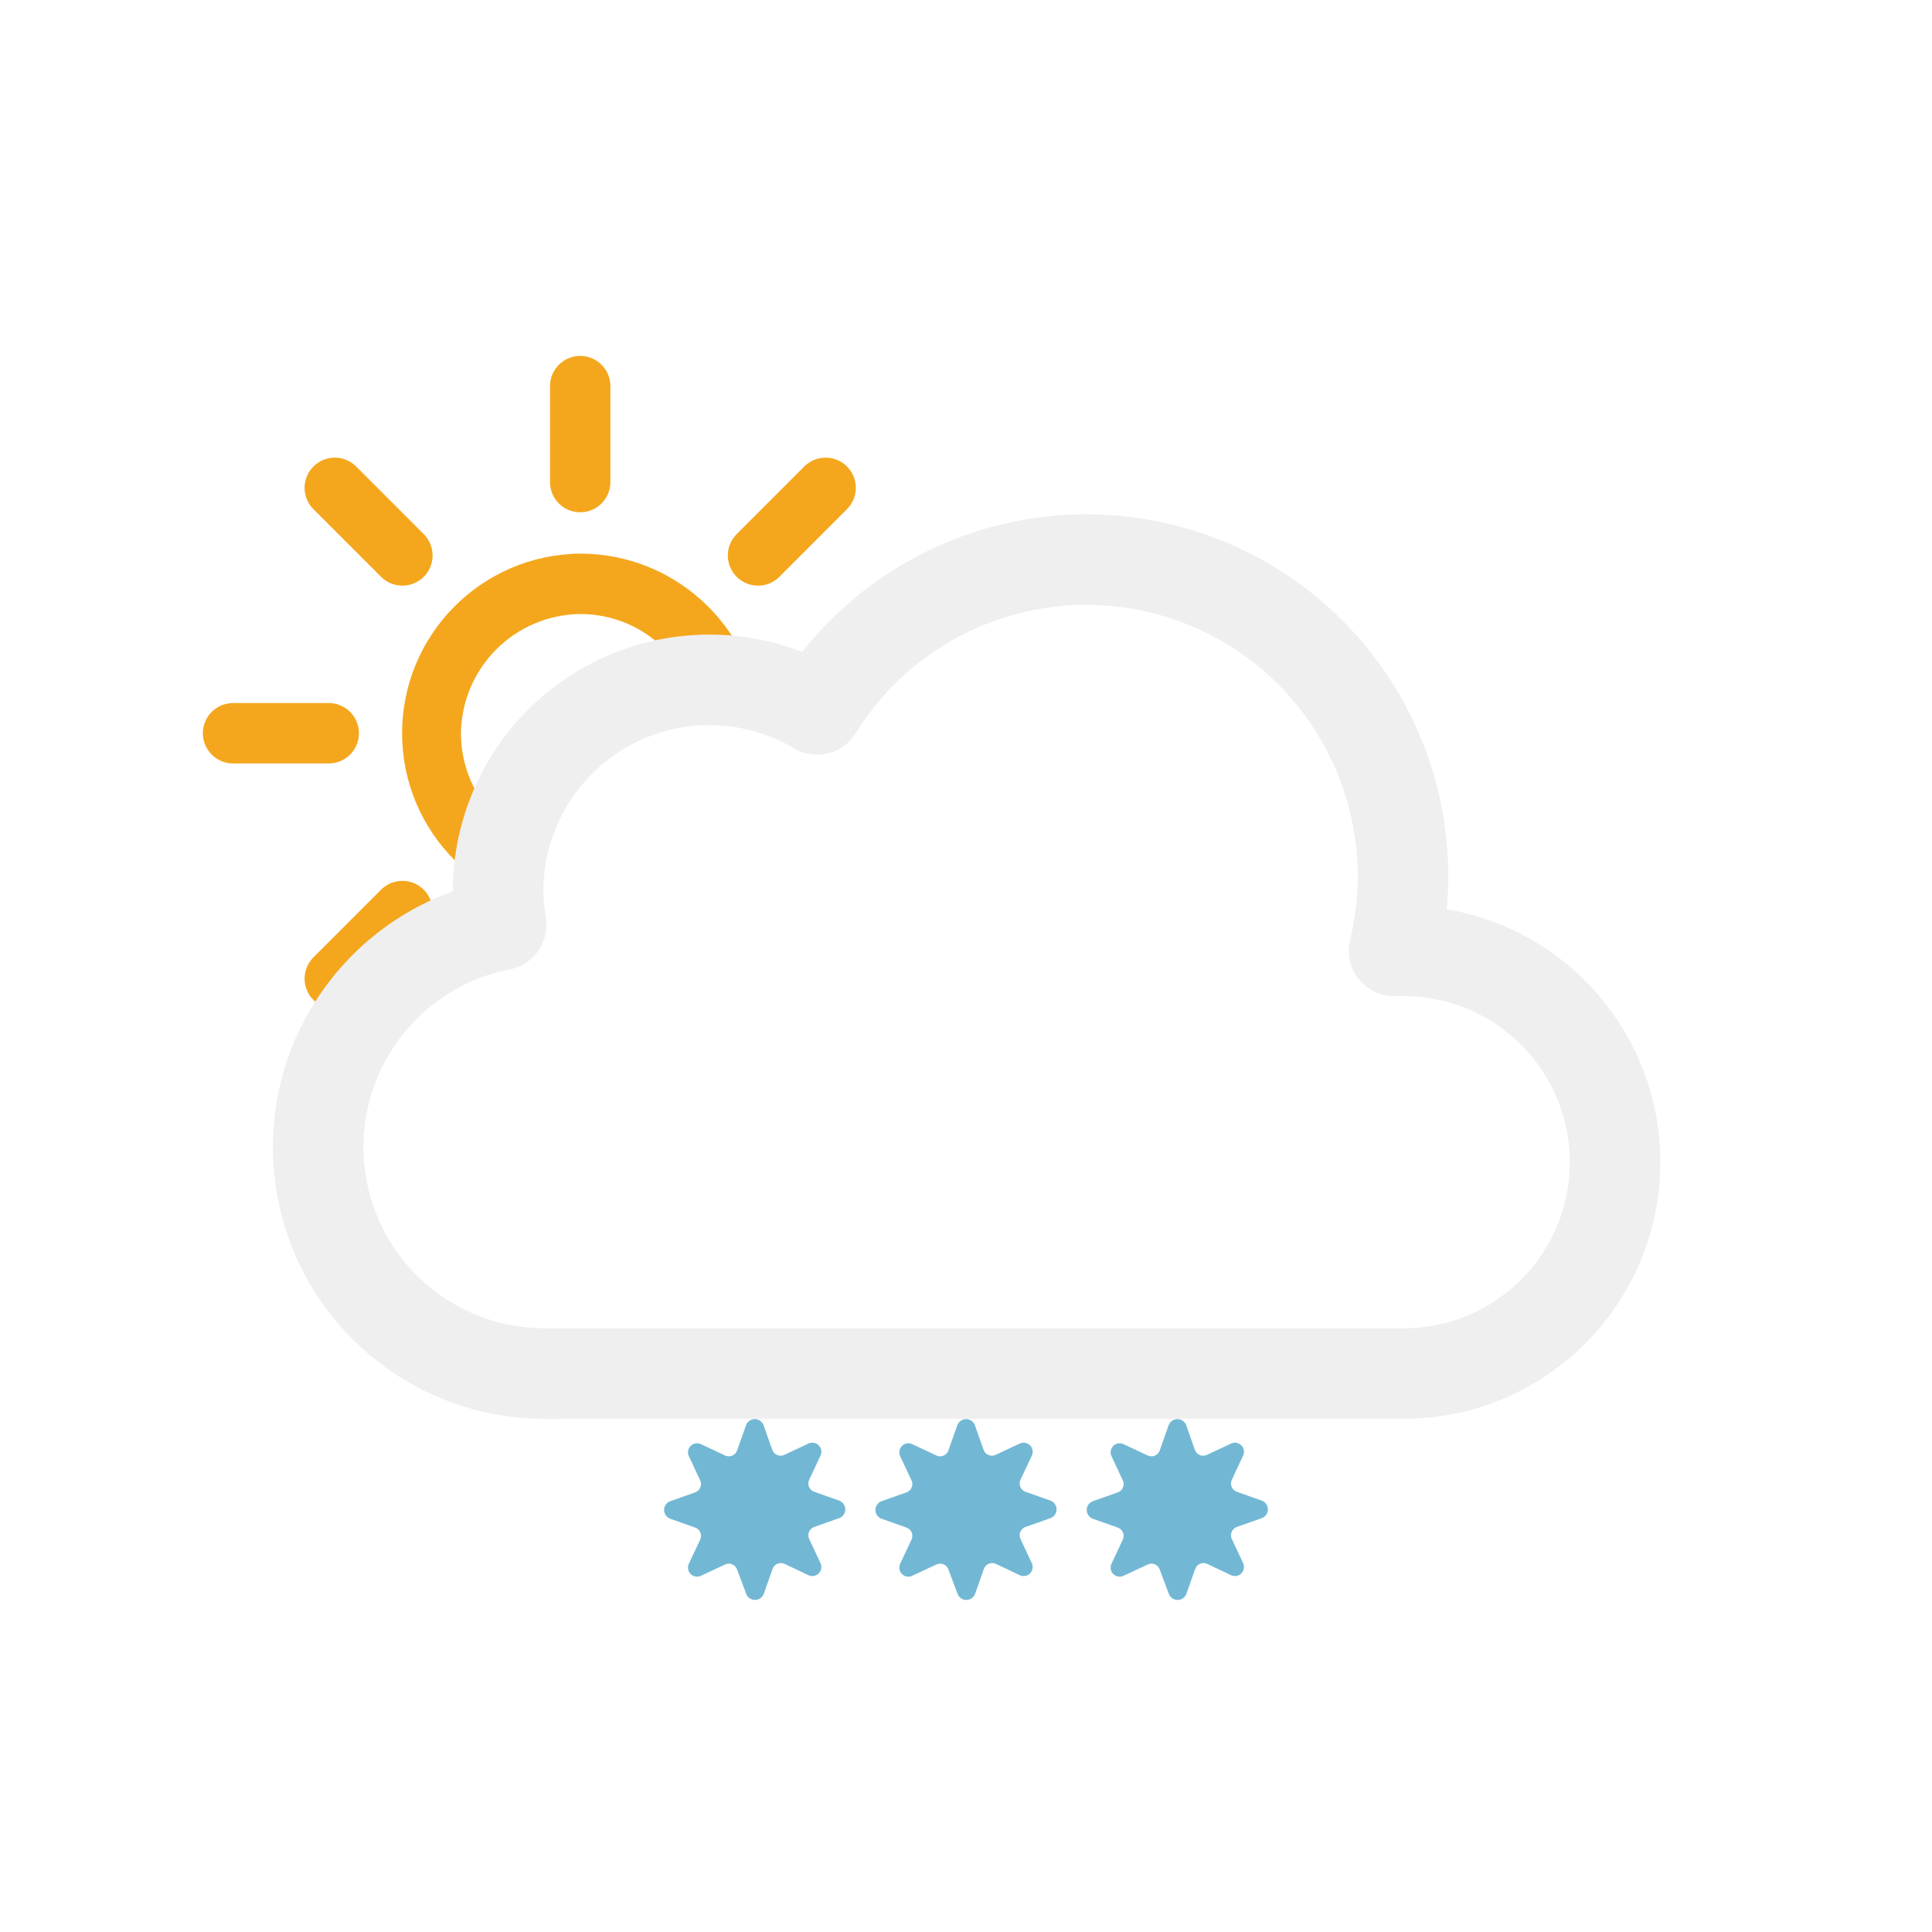
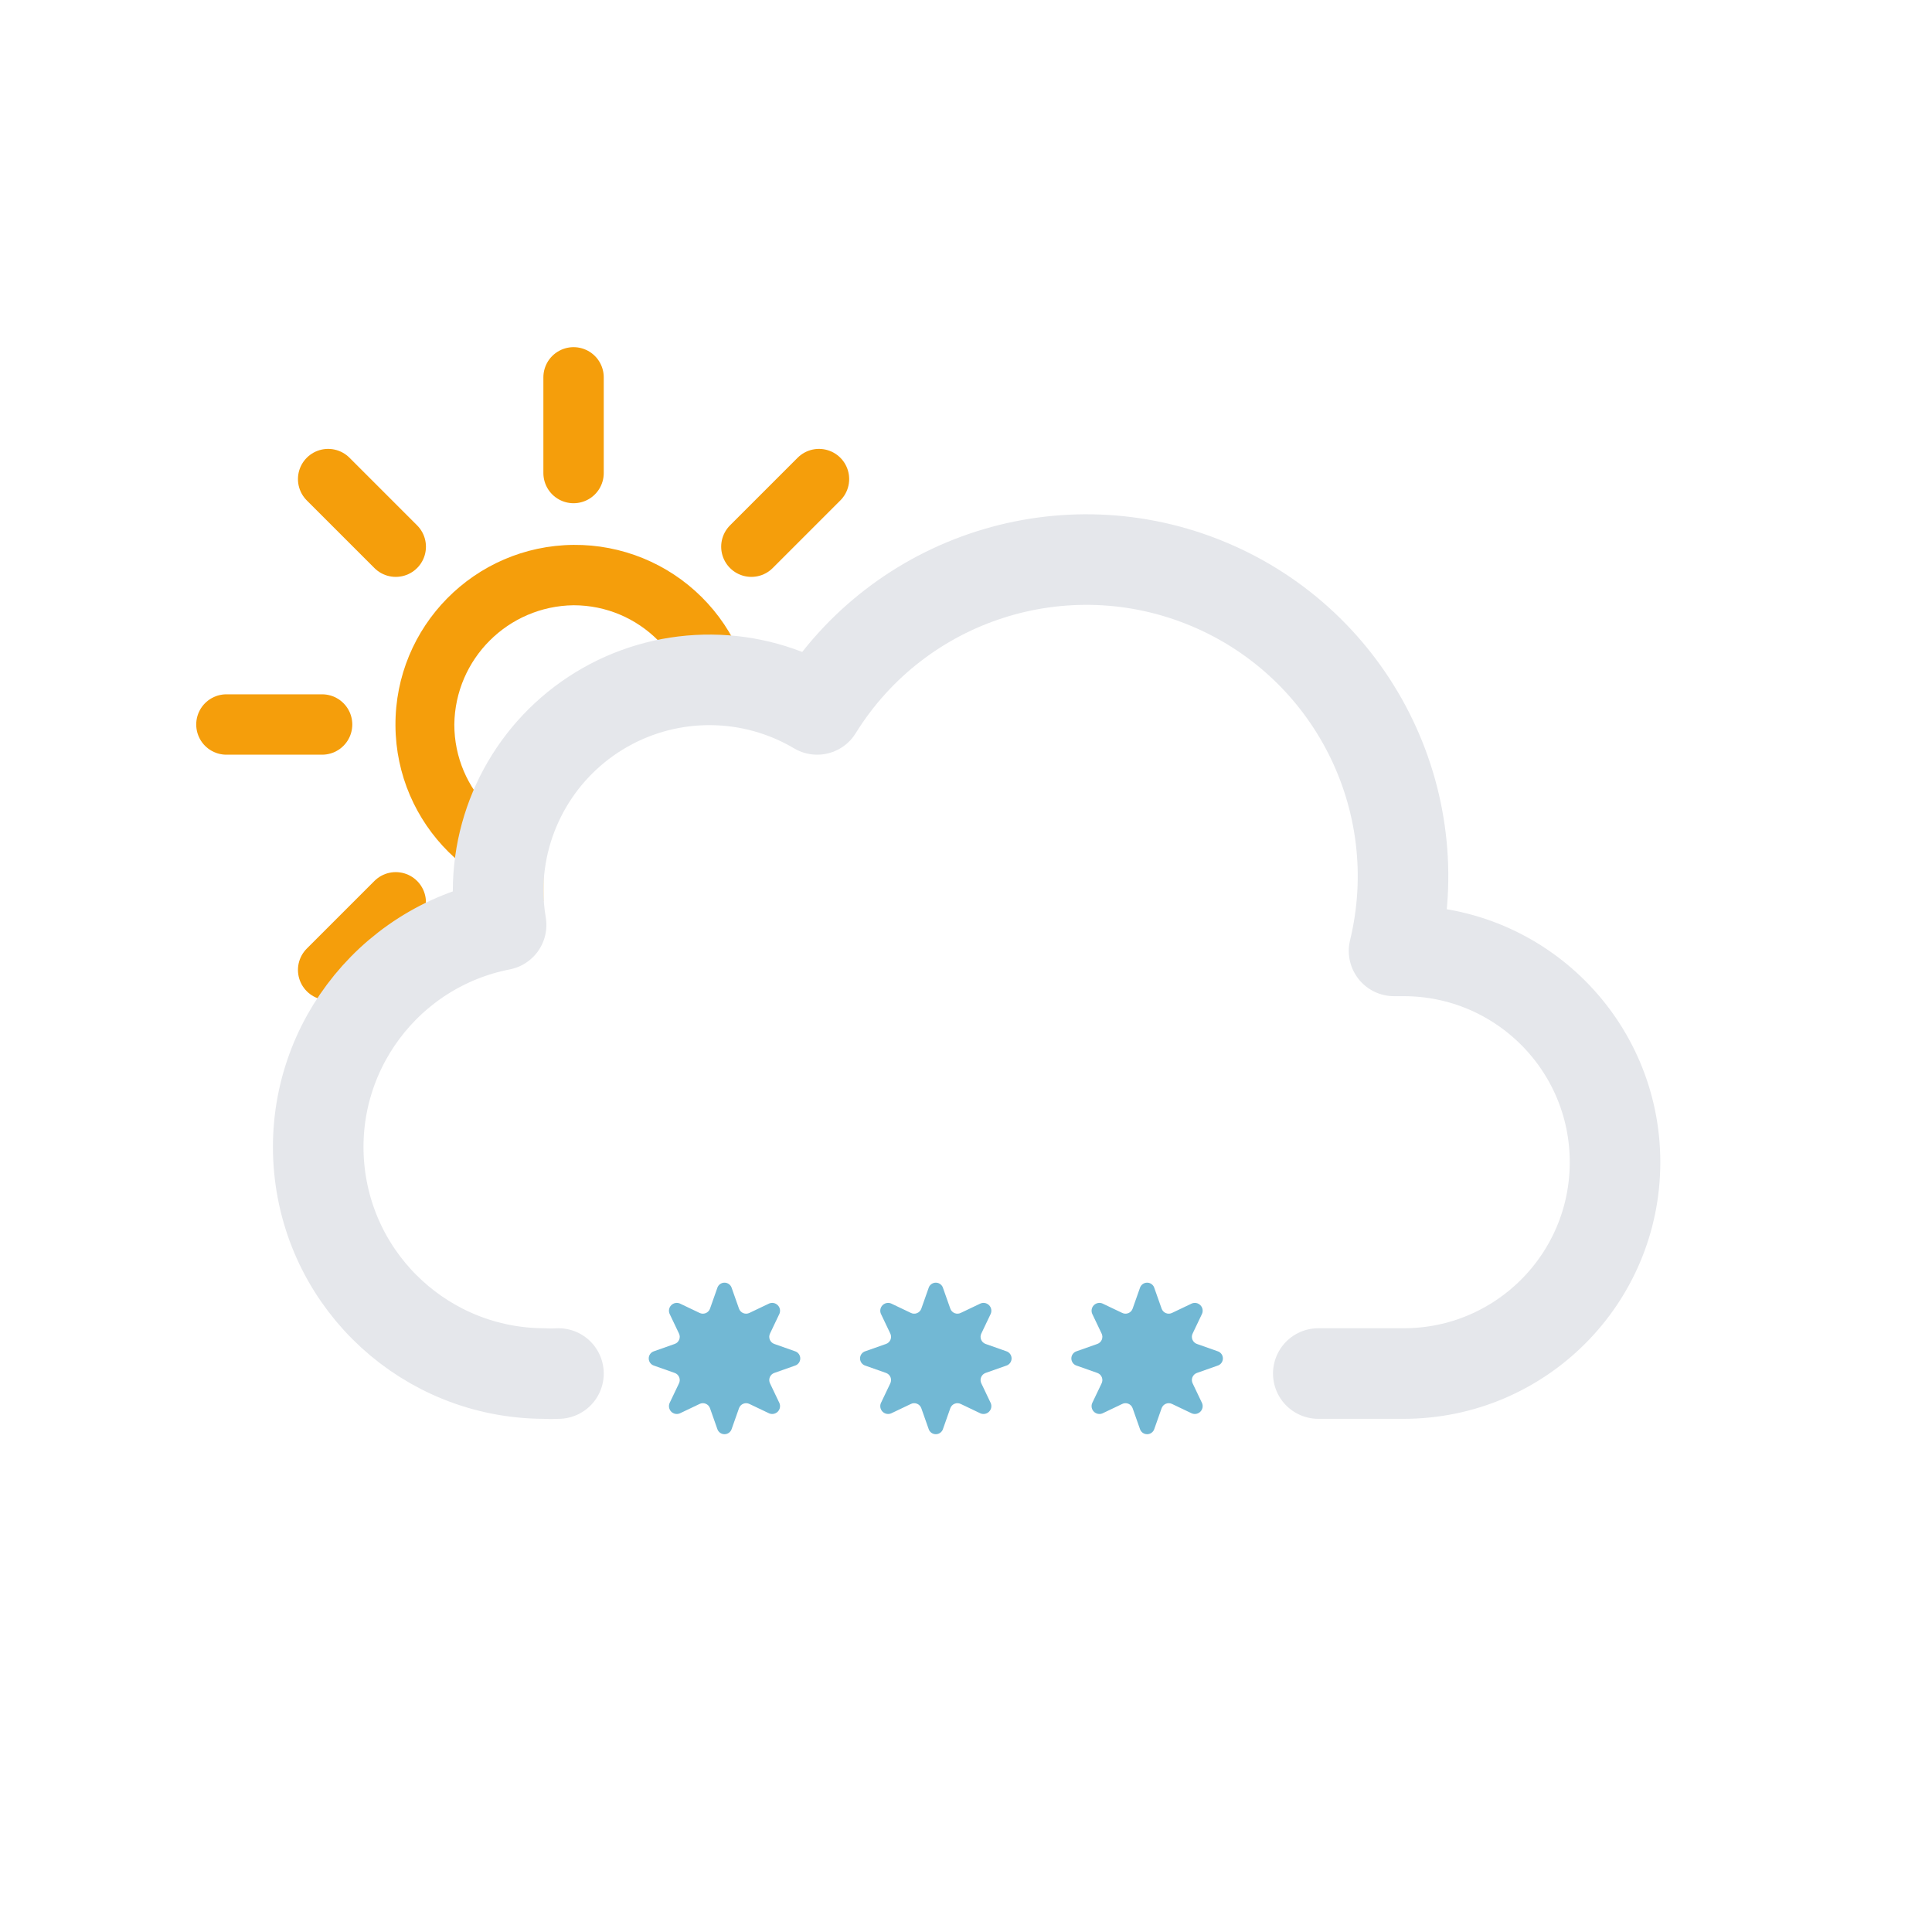
<svg xmlns="http://www.w3.org/2000/svg" viewBox="0 0 64 64">
  <defs>
    <clipPath id="a">
-       <path fill="none" d="M10.55 34.21l-3.83-3.42-2-6 1-7 4-5 5-3h6l5 1 3 3 2.56 4.36-4.56 4.64h-5l-5 5v3l-6.17 3.42z" />
-     </clipPath>
-     <clipPath id="b">
-       <path fill="none" d="M21.17 46.81L18 64h24l2.75-17.19H21.17z" />
+       <path fill="none" d="M12 35l-5.28-4.21-2-6 1-7 4-5 5-3h6l5 1 3 3L33 20l-6 4h-6l-3 3v4l-4 2-2 2z" />
    </clipPath>
  </defs>
  <g clip-path="url(#a)">
    <g>
-       <path fill="#f4a71d" d="M19.22 20.34a3.95 3.95 0 11-3.95 3.95 4 4 0 013.95-3.95m0-2a5.95 5.95 0 106 5.95 6 6 0 00-6-5.95z" />
-       <path fill="none" stroke="#f4a71d" stroke-linecap="round" stroke-miterlimit="10" stroke-width="2" d="M19.22 15.97v-3.18M19.22 35.79v-3.17M25.11 18.4l2.24-2.24M11.09 32.42l2.24-2.24M13.33 18.4l-2.24-2.24M27.35 32.42l-2.24-2.24M10.89 24.29H7.72M30.72 24.29h-3.17" />
+       <path fill="#f59e0b" d="M19 20.05A3.95 3.95 0 1115.05 24 4 4 0 0119 20.05m0-2A5.95 5.95 0 1025 24a5.95 5.95 0 00-6-5.95z" />
+       <path fill="none" stroke="#f59e0b" stroke-linecap="round" stroke-miterlimit="10" stroke-width="2" d="M19 15.67V12.5M19 35.5v-3.17M24.89 18.11l2.24-2.24M10.87 32.13l2.24-2.24M13.11 18.11l-2.24-2.24M27.13 32.13l-2.24-2.24M10.67 24H7.5M30.5 24h-3.17" />
      <animateTransform attributeName="transform" dur="45s" from="0 19.22 24.293" repeatCount="indefinite" to="360 19.22 24.293" type="rotate" />
    </g>
  </g>
-   <path fill="none" stroke="#efefef" stroke-linejoin="round" stroke-width="3" d="M46.5 31.5h-.32a10.49 10.49 0 00-19.11-8 7 7 0 00-10.57 6 7.21 7.21 0 00.1 1.14A7.5 7.5 0 0018 45.5a4.19 4.19 0 00.5 0v0h28a7 7 0 000-14z" />
-   <g clip-path="url(#b)">
+   <path fill="none" stroke="#e5e7eb" stroke-linecap="round" stroke-linejoin="round" stroke-width="3" d="M43.67 45.5h2.83a7 7 0 000-14h-.32a10.49 10.49 0 00-19.11-8 7 7 0 00-10.57 6 7.21 7.21 0 00.1 1.14A7.5 7.5 0 0018 45.5a4.19 4.19 0 00.5 0v0" />
+   <g>
    <g>
      <g>
-         <g>
-           <path fill="#72b8d4" d="M32.29 47.2l.29.82a.29.29 0 00.41.17l.79-.37a.3.3 0 01.4.4l-.37.79a.29.29 0 00.17.41l.82.29a.31.31 0 010 .58l-.82.29a.29.29 0 00-.17.41l.37.79a.3.3 0 01-.4.4l-.78-.37a.29.29 0 00-.41.17l-.29.82a.31.31 0 01-.58 0l-.3-.8a.29.29 0 00-.41-.17l-.79.37a.3.3 0 01-.4-.4l.37-.79a.29.29 0 00-.17-.41l-.82-.29a.31.31 0 010-.58l.82-.29a.29.29 0 00.17-.41l-.37-.79a.3.3 0 01.4-.4l.79.37a.29.29 0 00.41-.17l.29-.82a.31.31 0 01.58-.02z" />
-           <animateTransform attributeName="transform" dur="9s" repeatCount="indefinite" type="rotate" values="0 32 50; 180 32 50; 360 32 50" />
-         </g>
-         <animateTransform attributeName="transform" dur="3s" repeatCount="indefinite" type="translate" values="-3 0; 3 0" />
+         <path fill="#72b8d4" d="M24.24 42.67l.24.68a.25.25 0 00.35.14l.65-.31a.26.26 0 01.34.34l-.31.65a.25.25 0 00.14.35l.68.24a.25.25 0 010 .48l-.68.24a.25.25 0 00-.14.35l.31.65a.26.26 0 01-.34.34l-.65-.31a.25.25 0 00-.35.14l-.24.68a.25.25 0 01-.48 0l-.24-.68a.25.25 0 00-.35-.14l-.65.31a.26.26 0 01-.34-.34l.31-.65a.25.25 0 00-.14-.35l-.68-.24a.25.25 0 010-.48l.68-.24a.25.25 0 00.14-.35l-.31-.65a.26.26 0 01.34-.34l.65.31a.25.25 0 00.35-.14l.24-.68a.25.25 0 01.48 0z" />
+         <animateTransform attributeName="transform" dur="9s" repeatCount="indefinite" type="rotate" values="0 24 45; 360 24 45" />
      </g>
-       <animateTransform attributeName="transform" dur="3s" repeatCount="indefinite" type="translate" values="2 -6; -2 12" />
-       <animate attributeName="opacity" dur="3s" repeatCount="indefinite" values="1;1;1;0" />
+       <animateTransform attributeName="transform" dur="3s" repeatCount="indefinite" type="translate" values="-3 0; 3 0" />
    </g>
+     <animateTransform attributeName="transform" dur="3s" repeatCount="indefinite" type="translate" values="2 -6; -2 12" />
+     <animate attributeName="opacity" dur="3s" repeatCount="indefinite" values="0;1;1;1;0" />
+   </g>
+   <g>
    <g>
      <g>
-         <g>
-           <path fill="#72b8d4" d="M39.29 47.2l.29.82a.29.29 0 00.41.17l.79-.37a.3.3 0 01.4.4l-.37.79a.29.29 0 00.17.41l.82.29a.31.31 0 010 .58l-.82.29a.29.29 0 00-.17.41l.37.79a.3.3 0 01-.4.4l-.78-.37a.29.29 0 00-.41.17l-.29.82a.31.31 0 01-.58 0l-.3-.8a.29.29 0 00-.41-.17l-.79.37a.3.3 0 01-.4-.4l.37-.79a.29.29 0 00-.17-.41l-.82-.29a.31.31 0 010-.58l.82-.29a.29.29 0 00.17-.41l-.37-.79a.3.3 0 01.4-.4l.79.37a.29.29 0 00.41-.17l.29-.82a.31.31 0 01.58-.02z" />
-           <animateTransform attributeName="transform" dur="6s" repeatCount="indefinite" type="rotate" values="0 39 50; 180 39 50; 360 39 50" />
-         </g>
-         <animateTransform attributeName="transform" begin="-1s" dur="3s" repeatCount="indefinite" type="translate" values="0 0; 3 0" />
+         <path fill="#72b8d4" d="M31.24 42.67l.24.68a.25.25 0 00.35.14l.65-.31a.26.26 0 01.34.34l-.31.65a.25.25 0 00.14.35l.68.24a.25.25 0 010 .48l-.68.24a.25.25 0 00-.14.35l.31.65a.26.26 0 01-.34.34l-.65-.31a.25.25 0 00-.35.14l-.24.68a.25.25 0 01-.48 0l-.24-.68a.25.25 0 00-.35-.14l-.65.31a.26.26 0 01-.34-.34l.31-.65a.25.25 0 00-.14-.35l-.68-.24a.25.25 0 010-.48l.68-.24a.25.25 0 00.14-.35l-.31-.65a.26.26 0 01.34-.34l.65.31a.25.25 0 00.35-.14l.24-.68a.25.25 0 01.48 0z" />
+         <animateTransform attributeName="transform" dur="9s" repeatCount="indefinite" type="rotate" values="0 31 45; 360 31 45" />
      </g>
-       <animateTransform attributeName="transform" begin="-1s" dur="3s" repeatCount="indefinite" type="translate" values="2 -6; -2 12" />
-       <animate attributeName="opacity" begin="-1s" dur="3s" repeatCount="indefinite" values="1;1;1;0" />
+       <animateTransform attributeName="transform" begin="-1s" dur="3s" repeatCount="indefinite" type="translate" values="-3 0; 3 0" />
    </g>
+     <animateTransform attributeName="transform" begin="-1s" dur="3s" repeatCount="indefinite" type="translate" values="2 -6; -2 12" />
+     <animate attributeName="opacity" begin="-1s" dur="3s" repeatCount="indefinite" values="0;1;1;1;0" />
+   </g>
+   <g>
    <g>
      <g>
-         <g>
-           <path fill="#72b8d4" d="M25.29 47.2l.29.82a.29.29 0 00.41.17l.79-.37a.3.3 0 01.4.4l-.37.79a.29.29 0 00.17.41l.82.29a.31.31 0 010 .58l-.82.29a.29.29 0 00-.17.41l.37.79a.3.3 0 01-.4.4l-.78-.37a.29.29 0 00-.41.17l-.29.82a.31.31 0 01-.58 0l-.3-.8a.29.29 0 00-.41-.17l-.79.37a.3.3 0 01-.4-.4l.37-.79a.29.29 0 00-.17-.41l-.82-.29a.31.31 0 010-.58l.82-.29a.29.29 0 00.17-.41l-.37-.79a.3.3 0 01.4-.4l.79.37a.29.29 0 00.41-.17l.29-.82a.31.31 0 01.58-.02z" />
-           <animateTransform attributeName="transform" dur="6s" repeatCount="indefinite" type="rotate" values="0 25 50; 180 25 50; 360 25 50" />
-         </g>
-         <animateTransform attributeName="transform" begin="-1.5s" dur="3s" repeatCount="indefinite" type="translate" values="-3 0; 2 0" />
+         <path fill="#72b8d4" d="M38.24 42.67l.24.68a.25.25 0 00.35.14l.65-.31a.26.26 0 01.34.34l-.31.65a.25.25 0 00.14.35l.68.24a.25.25 0 010 .48l-.68.24a.25.25 0 00-.14.35l.31.65a.26.26 0 01-.34.34l-.65-.31a.25.25 0 00-.35.14l-.24.68a.25.25 0 01-.48 0l-.24-.68a.25.25 0 00-.35-.14l-.65.31a.26.26 0 01-.34-.34l.31-.65a.25.25 0 00-.14-.35l-.68-.24a.25.25 0 010-.48l.68-.24a.25.25 0 00.14-.35l-.31-.65a.26.26 0 01.34-.34l.65.31a.25.25 0 00.35-.14l.24-.68a.25.25 0 01.48 0z" />
+         <animateTransform attributeName="transform" dur="9s" repeatCount="indefinite" type="rotate" values="0 38 45; 360 38 45" />
      </g>
-       <animateTransform attributeName="transform" begin="-1.5s" dur="3s" repeatCount="indefinite" type="translate" values="2 -6; -2 12" />
-       <animate attributeName="opacity" begin="-1.5s" dur="3s" repeatCount="indefinite" values="1;1;1;0" />
+       <animateTransform attributeName="transform" begin="-1.5s" dur="3s" repeatCount="indefinite" type="translate" values="-3 0; 3 0" />
    </g>
+     <animateTransform attributeName="transform" begin="-1.5s" dur="3s" repeatCount="indefinite" type="translate" values="2 -6; -2 12" />
+     <animate attributeName="opacity" begin="-1.5s" dur="3s" repeatCount="indefinite" values="0;1;1;1;0" />
  </g>
</svg>
